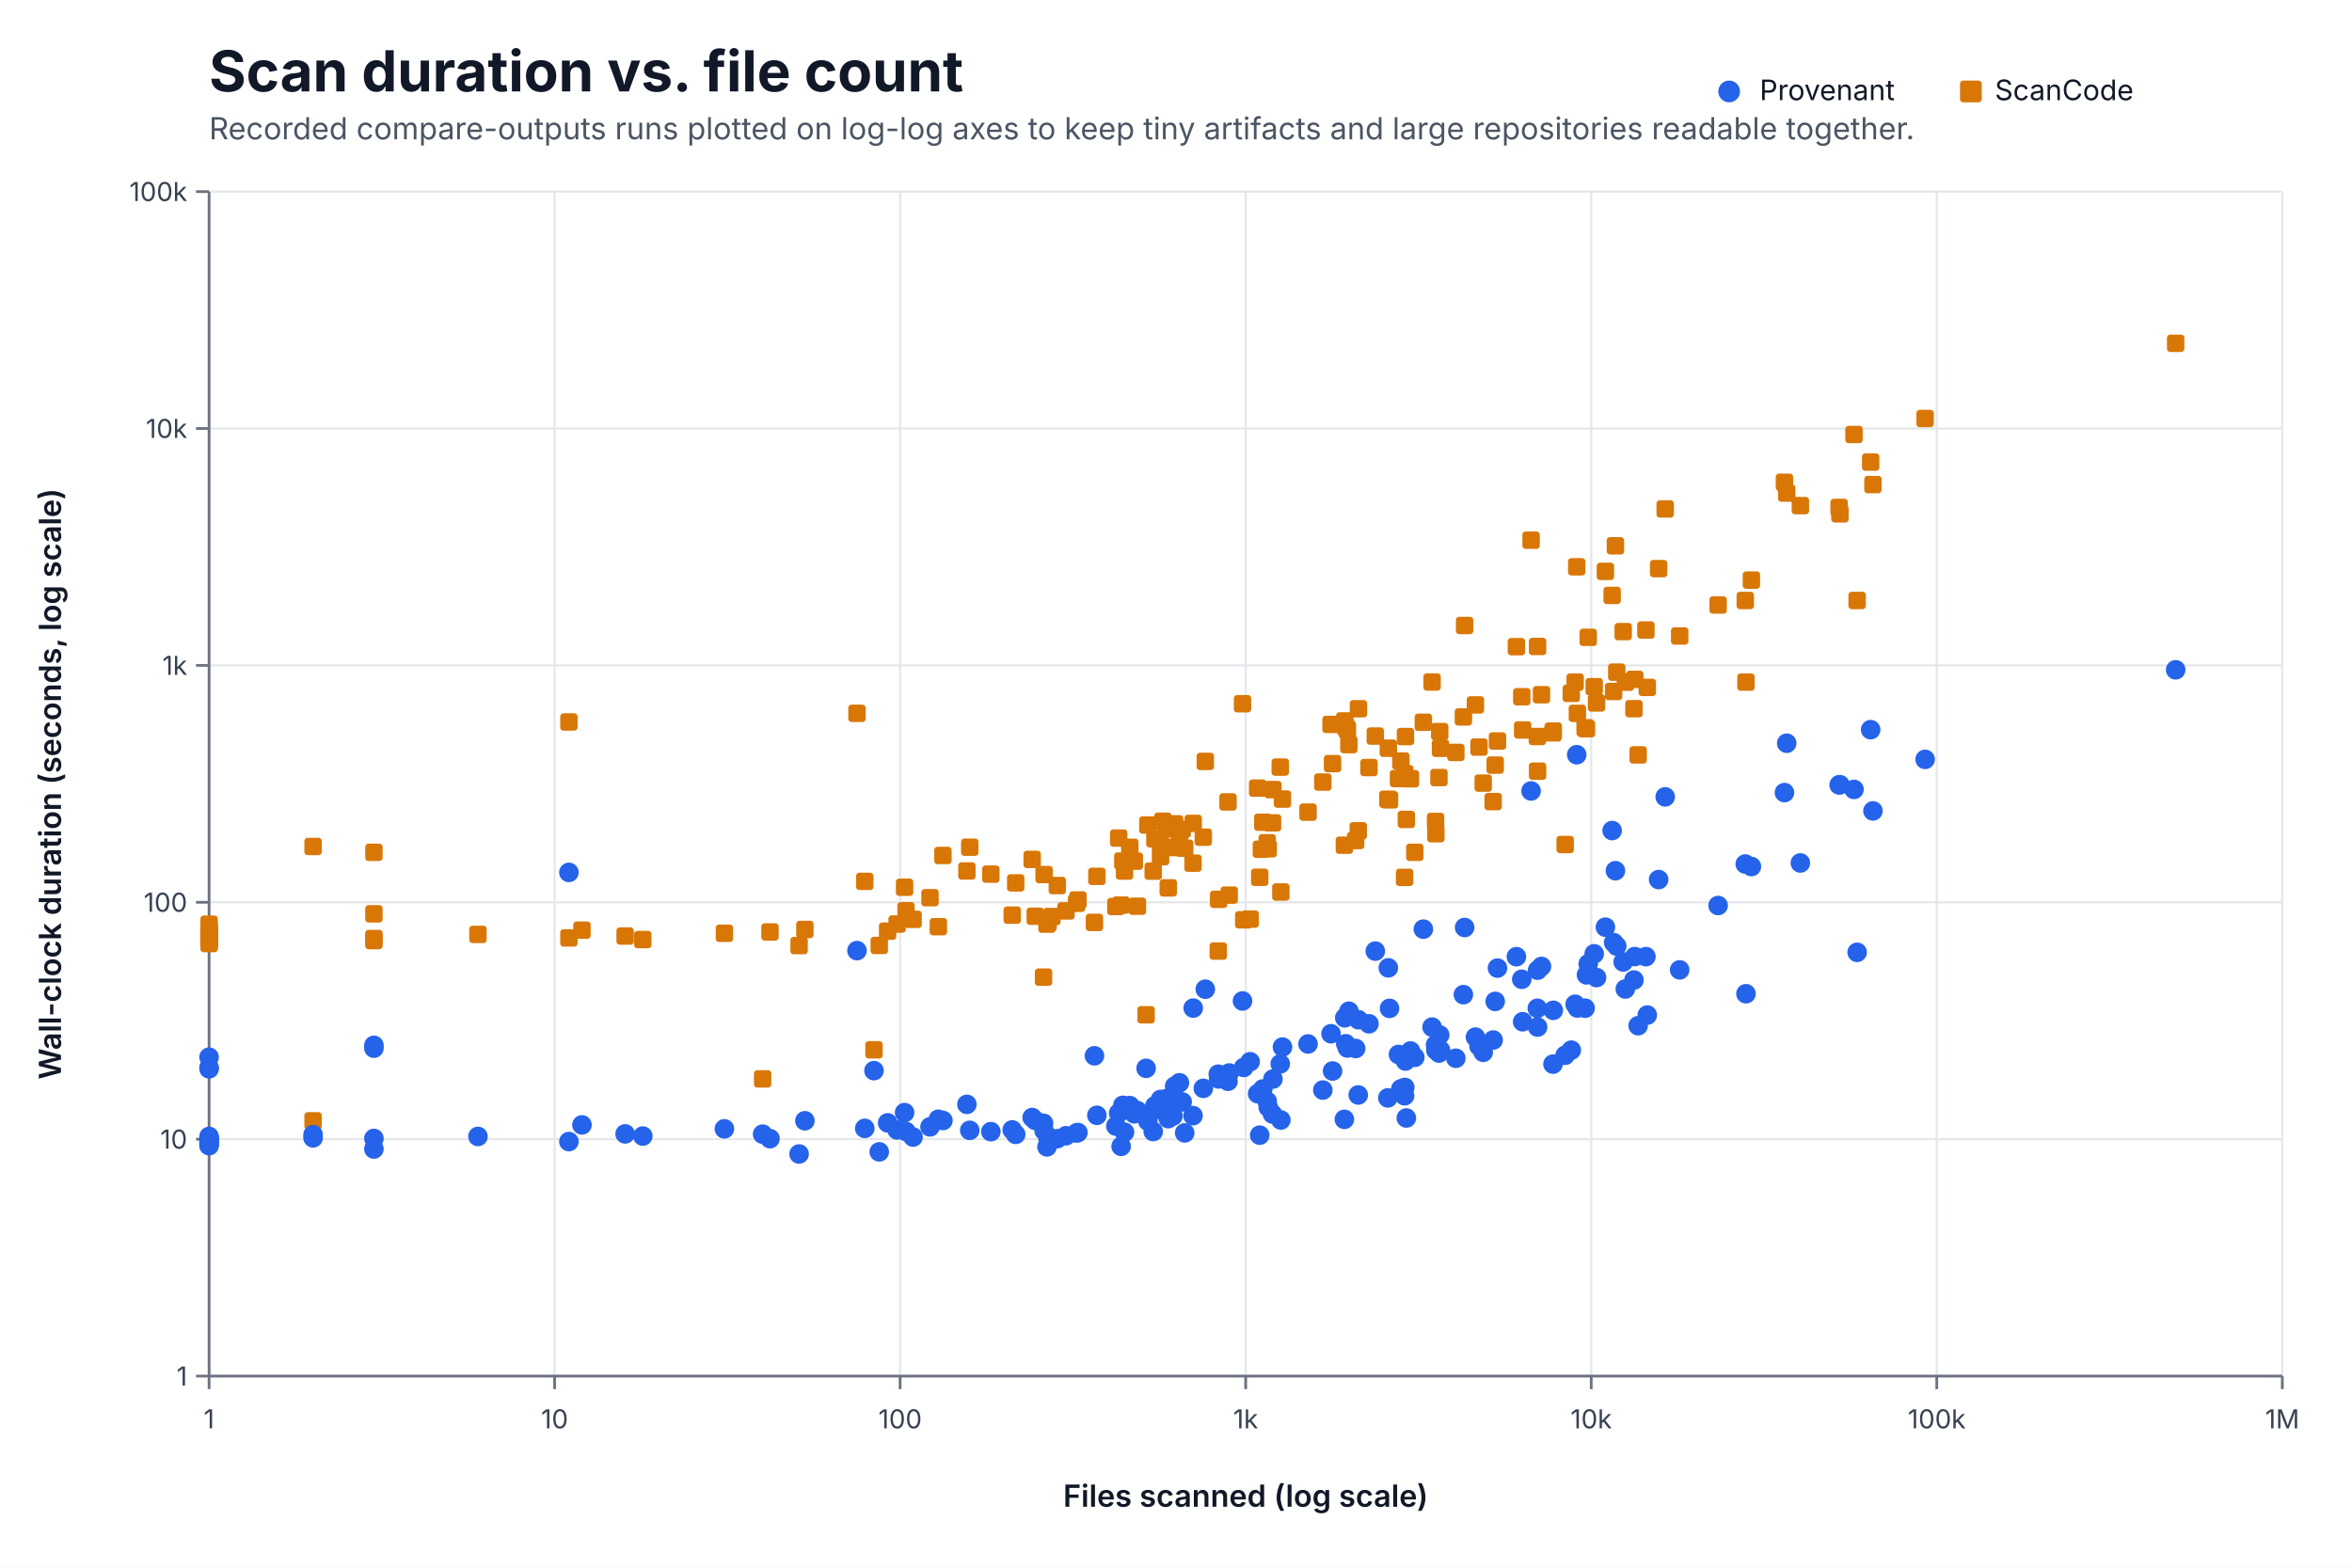
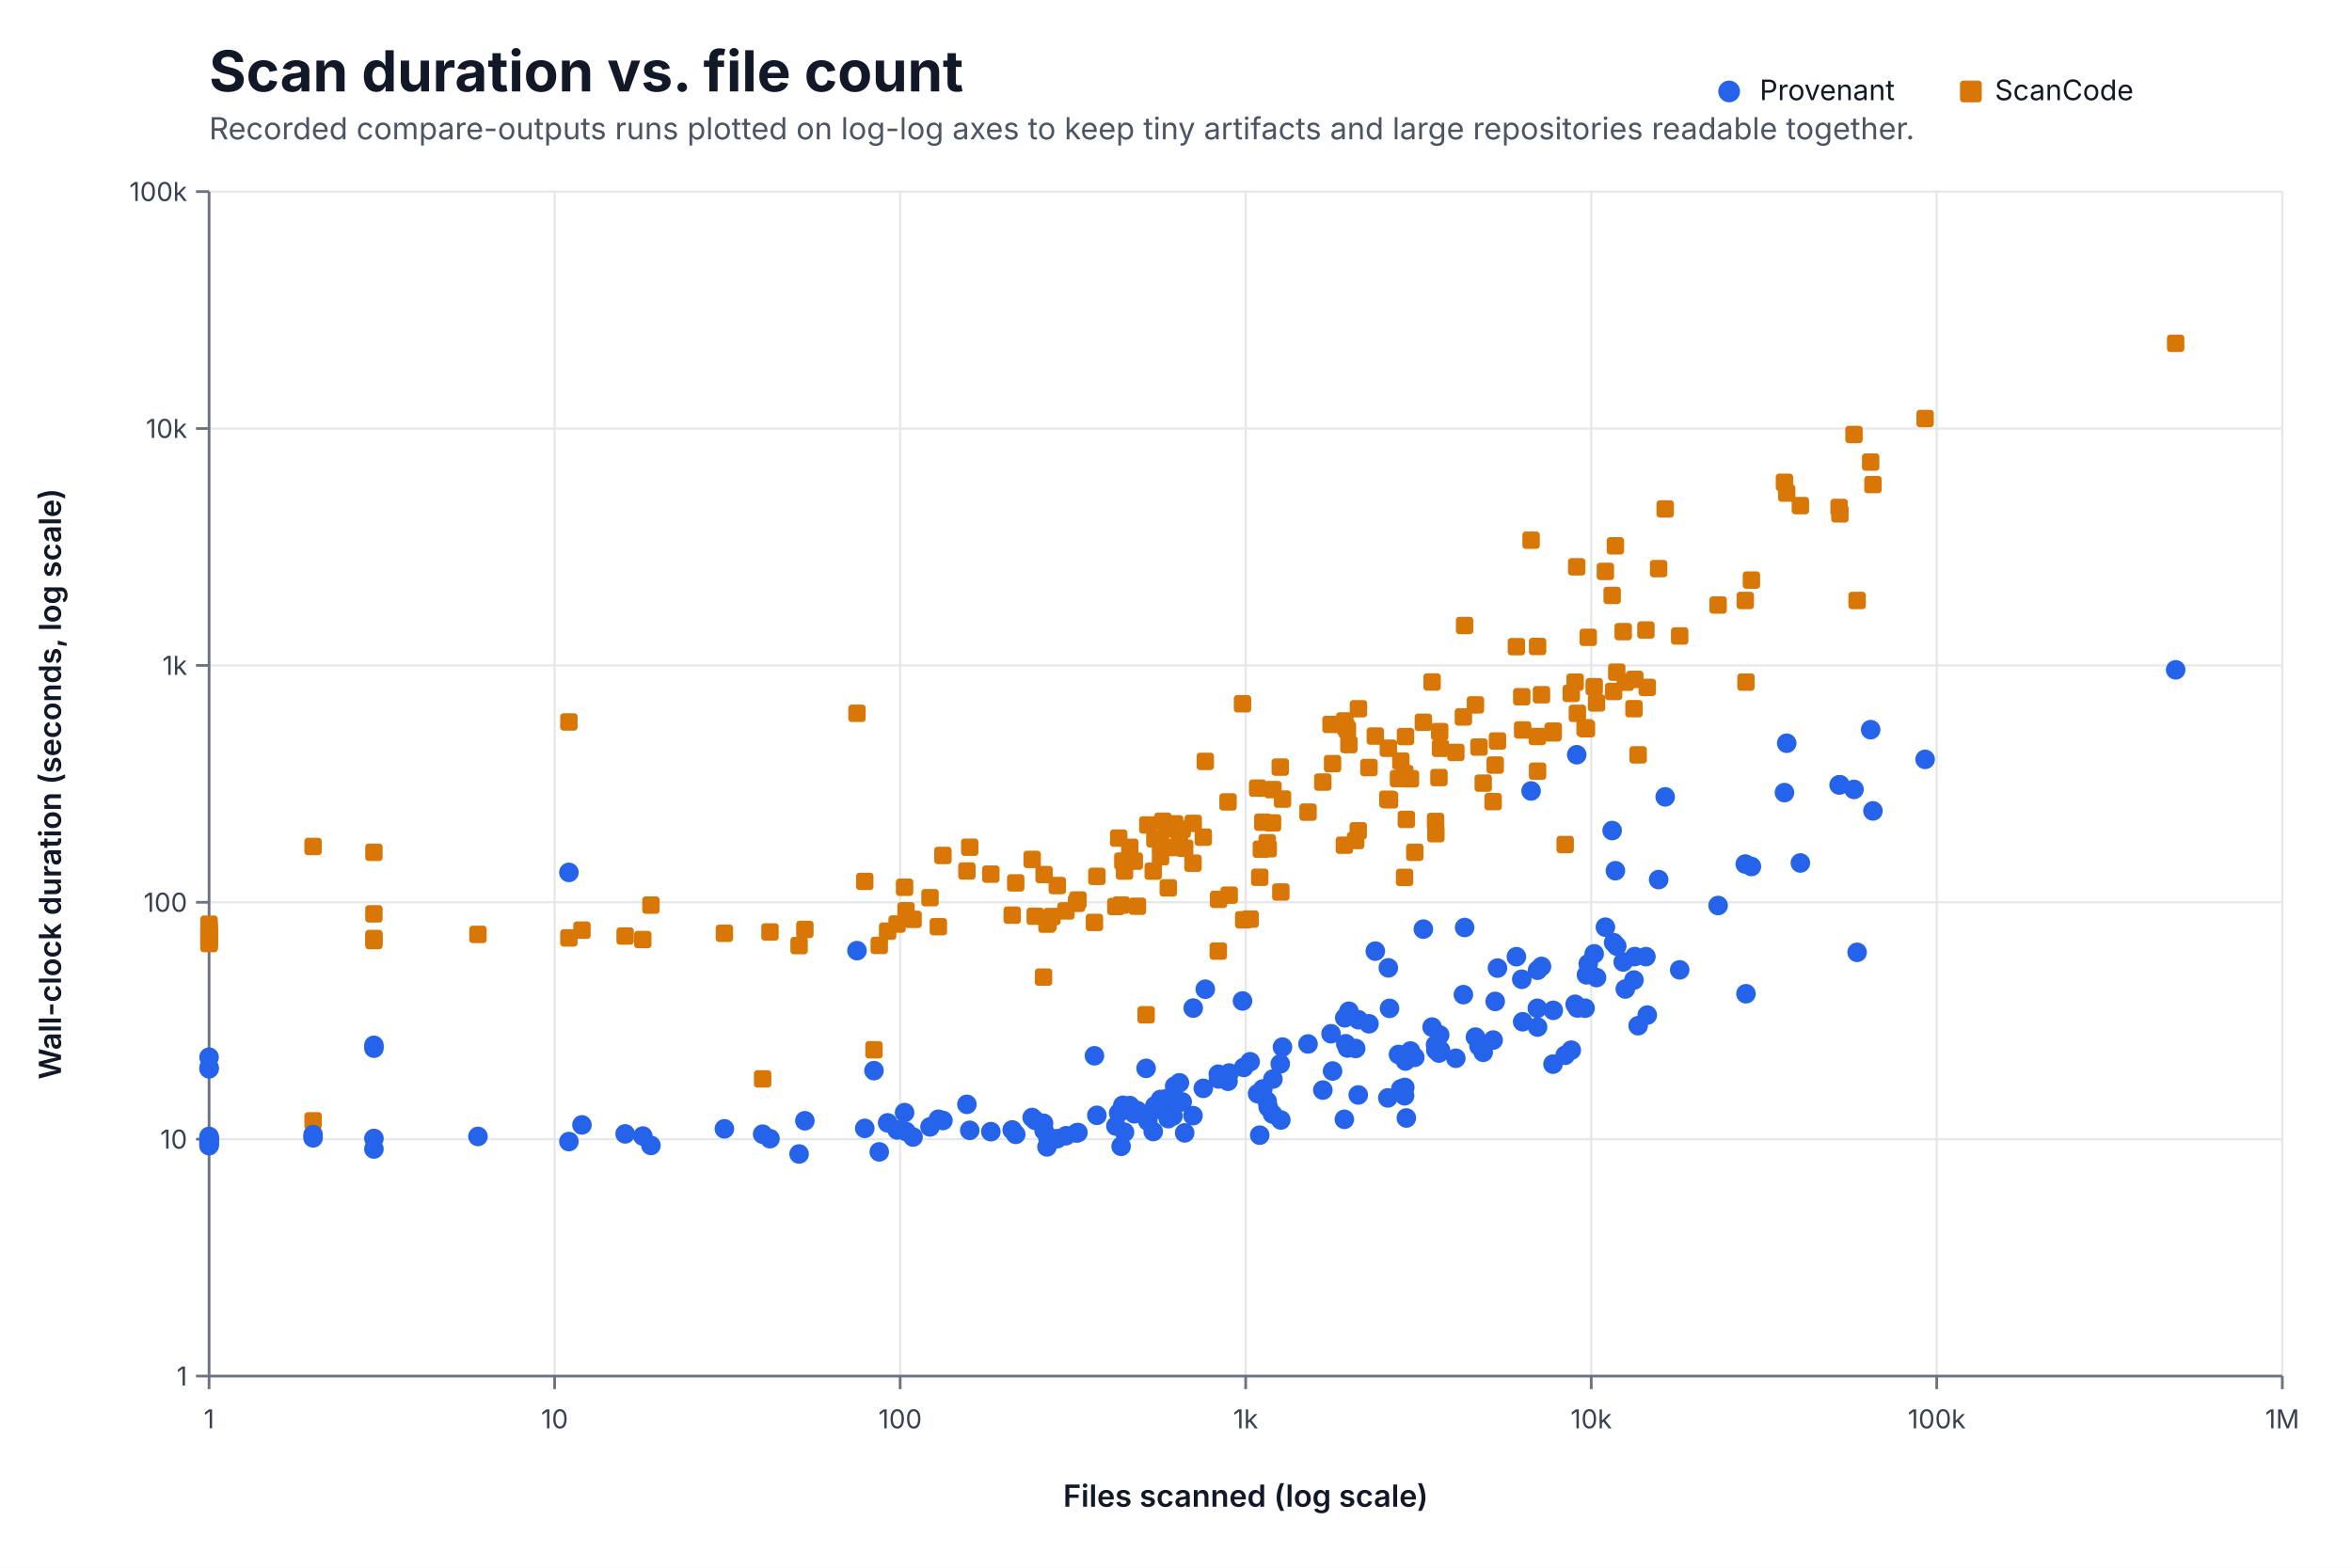
<svg xmlns="http://www.w3.org/2000/svg" width="1080" height="720" viewBox="0 0 1080 720" role="img" aria-labelledby="title desc">
  <style>
    text { font-family: -apple-system, BlinkMacSystemFont, "Segoe UI", sans-serif; fill: #111827; }
    .title { font-size: 26px; font-weight: 700; }
    .subtitle { font-size: 14px; fill: #4b5563; }
    .axis-label { font-size: 14px; font-weight: 600; }
    .tick { font-size: 12px; fill: #374151; }
    .grid { stroke: #e5e7eb; stroke-width: 1; }
    .axis { stroke: #6b7280; stroke-width: 1.25; }
    .legend-label { font-size: 13px; }
  </style>
  <rect x="0" y="0" width="1080" height="720" fill="white" />
  <text class="title" x="96" y="42">Scan duration vs. file count</text>
  <text class="subtitle" x="96" y="64">Recorded compare-outputs runs plotted on log-log axes to keep tiny artifacts and large repositories readable together.</text>
  <line class="grid" x1="96.00" y1="632.00" x2="1048.00" y2="632.00" />
  <line class="grid" x1="96.00" y1="523.20" x2="1048.00" y2="523.20" />
  <line class="grid" x1="96.00" y1="414.40" x2="1048.00" y2="414.40" />
  <line class="grid" x1="96.00" y1="305.60" x2="1048.00" y2="305.60" />
  <line class="grid" x1="96.00" y1="196.80" x2="1048.00" y2="196.80" />
  <line class="grid" x1="96.00" y1="88.00" x2="1048.00" y2="88.00" />
  <line class="grid" x1="96.00" y1="88.00" x2="96.00" y2="632.00" />
  <line class="grid" x1="254.67" y1="88.00" x2="254.67" y2="632.00" />
  <line class="grid" x1="413.33" y1="88.00" x2="413.33" y2="632.00" />
  <line class="grid" x1="572.00" y1="88.00" x2="572.00" y2="632.00" />
  <line class="grid" x1="730.67" y1="88.00" x2="730.67" y2="632.00" />
  <line class="grid" x1="889.33" y1="88.00" x2="889.33" y2="632.00" />
  <line class="grid" x1="1048.00" y1="88.00" x2="1048.00" y2="632.00" />
  <line class="axis" x1="96.00" y1="632.00" x2="1048.00" y2="632.00" />
  <line class="axis" x1="96.00" y1="88.00" x2="96.00" y2="632.00" />
  <line class="axis" x1="96.00" y1="632.00" x2="96.00" y2="638.00" />
  <text class="tick" x="96.00" y="656.00" text-anchor="middle">1</text>
  <line class="axis" x1="254.67" y1="632.00" x2="254.67" y2="638.00" />
  <text class="tick" x="254.67" y="656.00" text-anchor="middle">10</text>
  <line class="axis" x1="413.33" y1="632.00" x2="413.33" y2="638.00" />
  <text class="tick" x="413.33" y="656.00" text-anchor="middle">100</text>
  <line class="axis" x1="572.00" y1="632.00" x2="572.00" y2="638.00" />
  <text class="tick" x="572.00" y="656.00" text-anchor="middle">1k</text>
  <line class="axis" x1="730.67" y1="632.00" x2="730.67" y2="638.00" />
  <text class="tick" x="730.67" y="656.00" text-anchor="middle">10k</text>
  <line class="axis" x1="889.33" y1="632.00" x2="889.33" y2="638.00" />
  <text class="tick" x="889.33" y="656.00" text-anchor="middle">100k</text>
  <line class="axis" x1="1048.00" y1="632.00" x2="1048.00" y2="638.00" />
  <text class="tick" x="1048.00" y="656.00" text-anchor="middle">1M</text>
  <line class="axis" x1="90.00" y1="632.00" x2="96.00" y2="632.00" />
  <text class="tick" x="86.00" y="632.00" text-anchor="end" dominant-baseline="middle">1</text>
  <line class="axis" x1="90.00" y1="523.20" x2="96.00" y2="523.20" />
  <text class="tick" x="86.00" y="523.20" text-anchor="end" dominant-baseline="middle">10</text>
  <line class="axis" x1="90.00" y1="414.40" x2="96.00" y2="414.40" />
  <text class="tick" x="86.00" y="414.40" text-anchor="end" dominant-baseline="middle">100</text>
  <line class="axis" x1="90.00" y1="305.60" x2="96.00" y2="305.60" />
  <text class="tick" x="86.00" y="305.60" text-anchor="end" dominant-baseline="middle">1k</text>
  <line class="axis" x1="90.00" y1="196.80" x2="96.00" y2="196.80" />
  <text class="tick" x="86.00" y="196.80" text-anchor="end" dominant-baseline="middle">10k</text>
  <line class="axis" x1="90.00" y1="88.00" x2="96.00" y2="88.00" />
  <text class="tick" x="86.00" y="88.00" text-anchor="end" dominant-baseline="middle">100k</text>
  <text class="axis-label" x="572.00" y="692.00" text-anchor="middle">Files scanned (log scale)</text>
  <text class="axis-label" x="28" y="360.00" transform="rotate(-90 28 360.00)" text-anchor="middle">Wall-clock duration (seconds, log scale)</text>
  <g aria-label="Legend">
    <circle cx="794" cy="42" r="5" fill="#2563eb" />
    <text class="legend-label" x="808" y="46">Provenant</text>
    <rect x="900" y="37" width="10" height="10" fill="#d97706" rx="1.5" />
    <text class="legend-label" x="916" y="46">ScanCode</text>
  </g>
  <g aria-label="ScanCode points">
    <rect x="92.00" y="420.46" width="8" height="8" fill="#d97706" rx="1.5" />
    <rect x="92.00" y="423.47" width="8" height="8" fill="#d97706" rx="1.5" />
    <rect x="92.00" y="425.26" width="8" height="8" fill="#d97706" rx="1.5" />
    <rect x="92.00" y="424.52" width="8" height="8" fill="#d97706" rx="1.5" />
    <rect x="92.00" y="427.27" width="8" height="8" fill="#d97706" rx="1.5" />
    <rect x="92.00" y="422.38" width="8" height="8" fill="#d97706" rx="1.5" />
    <rect x="92.00" y="429.37" width="8" height="8" fill="#d97706" rx="1.5" />
    <rect x="92.00" y="428.44" width="8" height="8" fill="#d97706" rx="1.5" />
    <rect x="92.00" y="427.25" width="8" height="8" fill="#d97706" rx="1.5" />
    <rect x="92.00" y="424.52" width="8" height="8" fill="#d97706" rx="1.5" />
    <rect x="92.00" y="427.69" width="8" height="8" fill="#d97706" rx="1.5" />
    <rect x="92.00" y="424.87" width="8" height="8" fill="#d97706" rx="1.5" />
    <rect x="92.00" y="428.71" width="8" height="8" fill="#d97706" rx="1.5" />
    <rect x="139.76" y="510.78" width="8" height="8" fill="#d97706" rx="1.5" />
    <rect x="139.76" y="384.76" width="8" height="8" fill="#d97706" rx="1.5" />
    <rect x="167.70" y="427.04" width="8" height="8" fill="#d97706" rx="1.5" />
    <rect x="167.70" y="387.45" width="8" height="8" fill="#d97706" rx="1.5" />
    <rect x="167.70" y="427.99" width="8" height="8" fill="#d97706" rx="1.5" />
    <rect x="167.70" y="415.71" width="8" height="8" fill="#d97706" rx="1.5" />
    <rect x="215.47" y="425.14" width="8" height="8" fill="#d97706" rx="1.5" />
    <rect x="257.23" y="426.75" width="8" height="8" fill="#d97706" rx="1.5" />
    <rect x="257.23" y="327.58" width="8" height="8" fill="#d97706" rx="1.5" />
    <rect x="263.23" y="423.19" width="8" height="8" fill="#d97706" rx="1.5" />
    <rect x="283.05" y="425.90" width="8" height="8" fill="#d97706" rx="1.5" />
    <rect x="291.17" y="427.52" width="8" height="8" fill="#d97706" rx="1.5" />
+     <rect x="294.90" y="411.70" width="8" height="8" fill="#d97706" rx="1.5" />
    <rect x="328.63" y="424.63" width="8" height="8" fill="#d97706" rx="1.5" />
    <rect x="346.19" y="491.51" width="8" height="8" fill="#d97706" rx="1.5" />
    <rect x="349.56" y="424.02" width="8" height="8" fill="#d97706" rx="1.5" />
    <rect x="362.93" y="430.28" width="8" height="8" fill="#d97706" rx="1.5" />
    <rect x="365.59" y="422.87" width="8" height="8" fill="#d97706" rx="1.5" />
    <rect x="389.51" y="323.61" width="8" height="8" fill="#d97706" rx="1.5" />
    <rect x="393.09" y="400.80" width="8" height="8" fill="#d97706" rx="1.5" />
    <rect x="397.32" y="478.15" width="8" height="8" fill="#d97706" rx="1.5" />
    <rect x="399.74" y="430.21" width="8" height="8" fill="#d97706" rx="1.5" />
    <rect x="403.59" y="423.65" width="8" height="8" fill="#d97706" rx="1.5" />
    <rect x="407.94" y="420.39" width="8" height="8" fill="#d97706" rx="1.5" />
    <rect x="411.37" y="403.50" width="8" height="8" fill="#d97706" rx="1.5" />
    <rect x="412.04" y="414.30" width="8" height="8" fill="#d97706" rx="1.5" />
    <rect x="415.27" y="418.23" width="8" height="8" fill="#d97706" rx="1.5" />
    <rect x="423.04" y="408.29" width="8" height="8" fill="#d97706" rx="1.5" />
    <rect x="426.88" y="421.60" width="8" height="8" fill="#d97706" rx="1.5" />
    <rect x="428.98" y="388.90" width="8" height="8" fill="#d97706" rx="1.5" />
    <rect x="439.98" y="396.02" width="8" height="8" fill="#d97706" rx="1.5" />
    <rect x="441.29" y="385.10" width="8" height="8" fill="#d97706" rx="1.5" />
    <rect x="450.98" y="397.47" width="8" height="8" fill="#d97706" rx="1.5" />
    <rect x="460.79" y="416.30" width="8" height="8" fill="#d97706" rx="1.5" />
    <rect x="462.40" y="401.49" width="8" height="8" fill="#d97706" rx="1.5" />
    <rect x="469.95" y="390.71" width="8" height="8" fill="#d97706" rx="1.5" />
    <rect x="471.36" y="416.81" width="8" height="8" fill="#d97706" rx="1.5" />
    <rect x="475.18" y="444.77" width="8" height="8" fill="#d97706" rx="1.5" />
    <rect x="475.44" y="397.66" width="8" height="8" fill="#d97706" rx="1.5" />
    <rect x="476.75" y="420.44" width="8" height="8" fill="#d97706" rx="1.5" />
    <rect x="477.26" y="419.74" width="8" height="8" fill="#d97706" rx="1.5" />
    <rect x="479.04" y="416.95" width="8" height="8" fill="#d97706" rx="1.5" />
    <rect x="481.50" y="402.72" width="8" height="8" fill="#d97706" rx="1.5" />
    <rect x="485.49" y="414.35" width="8" height="8" fill="#d97706" rx="1.5" />
    <rect x="490.34" y="410.86" width="8" height="8" fill="#d97706" rx="1.5" />
    <rect x="490.97" y="409.34" width="8" height="8" fill="#d97706" rx="1.5" />
    <rect x="498.55" y="419.64" width="8" height="8" fill="#d97706" rx="1.5" />
    <rect x="499.67" y="398.49" width="8" height="8" fill="#d97706" rx="1.5" />
    <rect x="508.39" y="412.34" width="8" height="8" fill="#d97706" rx="1.5" />
    <rect x="509.68" y="380.92" width="8" height="8" fill="#d97706" rx="1.5" />
    <rect x="510.80" y="411.66" width="8" height="8" fill="#d97706" rx="1.5" />
    <rect x="511.58" y="391.47" width="8" height="8" fill="#d97706" rx="1.5" />
    <rect x="512.36" y="396.07" width="8" height="8" fill="#d97706" rx="1.5" />
    <rect x="514.79" y="385.13" width="8" height="8" fill="#d97706" rx="1.5" />
    <rect x="516.85" y="391.50" width="8" height="8" fill="#d97706" rx="1.5" />
    <rect x="518.28" y="412.20" width="8" height="8" fill="#d97706" rx="1.5" />
    <rect x="522.27" y="462.08" width="8" height="8" fill="#d97706" rx="1.5" />
    <rect x="523.07" y="374.90" width="8" height="8" fill="#d97706" rx="1.5" />
    <rect x="525.54" y="396.10" width="8" height="8" fill="#d97706" rx="1.5" />
    <rect x="526.30" y="381.25" width="8" height="8" fill="#d97706" rx="1.5" />
    <rect x="528.90" y="383.91" width="8" height="8" fill="#d97706" rx="1.5" />
    <rect x="528.90" y="389.48" width="8" height="8" fill="#d97706" rx="1.5" />
    <rect x="529.99" y="373.16" width="8" height="8" fill="#d97706" rx="1.5" />
    <rect x="531.64" y="376.71" width="8" height="8" fill="#d97706" rx="1.5" />
    <rect x="532.45" y="403.78" width="8" height="8" fill="#d97706" rx="1.5" />
    <rect x="534.61" y="385.27" width="8" height="8" fill="#d97706" rx="1.5" />
    <rect x="535.39" y="374.38" width="8" height="8" fill="#d97706" rx="1.5" />
    <rect x="537.57" y="381.59" width="8" height="8" fill="#d97706" rx="1.5" />
    <rect x="538.84" y="376.84" width="8" height="8" fill="#d97706" rx="1.5" />
    <rect x="539.99" y="385.56" width="8" height="8" fill="#d97706" rx="1.5" />
    <rect x="543.81" y="392.44" width="8" height="8" fill="#d97706" rx="1.5" />
    <rect x="543.91" y="374.16" width="8" height="8" fill="#d97706" rx="1.5" />
    <rect x="548.54" y="380.50" width="8" height="8" fill="#d97706" rx="1.5" />
    <rect x="549.45" y="345.68" width="8" height="8" fill="#d97706" rx="1.5" />
    <rect x="555.41" y="432.81" width="8" height="8" fill="#d97706" rx="1.5" />
    <rect x="555.57" y="409.04" width="8" height="8" fill="#d97706" rx="1.5" />
    <rect x="559.89" y="364.30" width="8" height="8" fill="#d97706" rx="1.5" />
    <rect x="560.43" y="407.11" width="8" height="8" fill="#d97706" rx="1.5" />
    <rect x="566.54" y="319.22" width="8" height="8" fill="#d97706" rx="1.5" />
    <rect x="567.10" y="418.44" width="8" height="8" fill="#d97706" rx="1.5" />
    <rect x="570.04" y="418.11" width="8" height="8" fill="#d97706" rx="1.5" />
    <rect x="573.49" y="357.97" width="8" height="8" fill="#d97706" rx="1.5" />
    <rect x="574.44" y="398.92" width="8" height="8" fill="#d97706" rx="1.5" />
    <rect x="575.19" y="386.04" width="8" height="8" fill="#d97706" rx="1.5" />
    <rect x="575.87" y="373.63" width="8" height="8" fill="#d97706" rx="1.5" />
    <rect x="577.87" y="383.06" width="8" height="8" fill="#d97706" rx="1.5" />
    <rect x="578.35" y="385.81" width="8" height="8" fill="#d97706" rx="1.5" />
    <rect x="580.33" y="373.93" width="8" height="8" fill="#d97706" rx="1.5" />
    <rect x="580.51" y="358.66" width="8" height="8" fill="#d97706" rx="1.5" />
    <rect x="583.87" y="348.30" width="8" height="8" fill="#d97706" rx="1.5" />
    <rect x="584.14" y="405.69" width="8" height="8" fill="#d97706" rx="1.5" />
    <rect x="584.90" y="363.00" width="8" height="8" fill="#d97706" rx="1.5" />
    <rect x="596.63" y="368.99" width="8" height="8" fill="#d97706" rx="1.5" />
    <rect x="603.42" y="355.19" width="8" height="8" fill="#d97706" rx="1.5" />
    <rect x="607.19" y="328.71" width="8" height="8" fill="#d97706" rx="1.5" />
    <rect x="607.89" y="346.71" width="8" height="8" fill="#d97706" rx="1.5" />
    <rect x="613.31" y="384.18" width="8" height="8" fill="#d97706" rx="1.5" />
    <rect x="613.49" y="327.10" width="8" height="8" fill="#d97706" rx="1.5" />
    <rect x="613.95" y="329.87" width="8" height="8" fill="#d97706" rx="1.5" />
    <rect x="614.72" y="331.19" width="8" height="8" fill="#d97706" rx="1.5" />
    <rect x="615.38" y="337.97" width="8" height="8" fill="#d97706" rx="1.5" />
    <rect x="618.50" y="382.03" width="8" height="8" fill="#d97706" rx="1.5" />
    <rect x="619.68" y="377.56" width="8" height="8" fill="#d97706" rx="1.5" />
    <rect x="619.78" y="321.51" width="8" height="8" fill="#d97706" rx="1.5" />
    <rect x="624.61" y="348.51" width="8" height="8" fill="#d97706" rx="1.5" />
    <rect x="627.52" y="334.06" width="8" height="8" fill="#d97706" rx="1.5" />
    <rect x="633.28" y="363.07" width="8" height="8" fill="#d97706" rx="1.5" />
    <rect x="633.50" y="339.64" width="8" height="8" fill="#d97706" rx="1.5" />
    <rect x="634.05" y="363.36" width="8" height="8" fill="#d97706" rx="1.5" />
    <rect x="638.16" y="353.58" width="8" height="8" fill="#d97706" rx="1.5" />
    <rect x="639.24" y="345.52" width="8" height="8" fill="#d97706" rx="1.5" />
    <rect x="640.96" y="398.96" width="8" height="8" fill="#d97706" rx="1.5" />
    <rect x="641.06" y="351.33" width="8" height="8" fill="#d97706" rx="1.5" />
    <rect x="641.37" y="334.28" width="8" height="8" fill="#d97706" rx="1.5" />
    <rect x="641.77" y="372.34" width="8" height="8" fill="#d97706" rx="1.5" />
    <rect x="643.66" y="353.67" width="8" height="8" fill="#d97706" rx="1.5" />
    <rect x="645.65" y="387.44" width="8" height="8" fill="#d97706" rx="1.5" />
    <rect x="649.58" y="327.73" width="8" height="8" fill="#d97706" rx="1.5" />
    <rect x="653.59" y="309.22" width="8" height="8" fill="#d97706" rx="1.5" />
    <rect x="655.19" y="373.28" width="8" height="8" fill="#d97706" rx="1.5" />
    <rect x="655.34" y="378.89" width="8" height="8" fill="#d97706" rx="1.5" />
    <rect x="656.74" y="353.11" width="8" height="8" fill="#d97706" rx="1.5" />
    <rect x="657.08" y="332.02" width="8" height="8" fill="#d97706" rx="1.5" />
    <rect x="657.46" y="339.67" width="8" height="8" fill="#d97706" rx="1.5" />
    <rect x="664.50" y="341.57" width="8" height="8" fill="#d97706" rx="1.5" />
    <rect x="667.96" y="325.26" width="8" height="8" fill="#d97706" rx="1.5" />
    <rect x="668.53" y="283.27" width="8" height="8" fill="#d97706" rx="1.5" />
    <rect x="673.50" y="319.74" width="8" height="8" fill="#d97706" rx="1.5" />
    <rect x="675.14" y="339.11" width="8" height="8" fill="#d97706" rx="1.5" />
    <rect x="677.07" y="355.67" width="8" height="8" fill="#d97706" rx="1.5" />
    <rect x="681.62" y="364.16" width="8" height="8" fill="#d97706" rx="1.5" />
    <rect x="682.57" y="347.38" width="8" height="8" fill="#d97706" rx="1.5" />
    <rect x="683.62" y="336.32" width="8" height="8" fill="#d97706" rx="1.5" />
    <rect x="692.31" y="293.00" width="8" height="8" fill="#d97706" rx="1.5" />
    <rect x="694.77" y="315.99" width="8" height="8" fill="#d97706" rx="1.5" />
    <rect x="695.18" y="331.26" width="8" height="8" fill="#d97706" rx="1.5" />
    <rect x="699.05" y="244.10" width="8" height="8" fill="#d97706" rx="1.5" />
    <rect x="701.92" y="334.25" width="8" height="8" fill="#d97706" rx="1.5" />
    <rect x="702.03" y="350.18" width="8" height="8" fill="#d97706" rx="1.5" />
    <rect x="702.03" y="292.91" width="8" height="8" fill="#d97706" rx="1.5" />
    <rect x="703.83" y="315.08" width="8" height="8" fill="#d97706" rx="1.5" />
    <rect x="709.11" y="332.59" width="8" height="8" fill="#d97706" rx="1.5" />
    <rect x="709.24" y="331.79" width="8" height="8" fill="#d97706" rx="1.5" />
    <rect x="714.70" y="383.87" width="8" height="8" fill="#d97706" rx="1.5" />
    <rect x="717.50" y="314.45" width="8" height="8" fill="#d97706" rx="1.5" />
    <rect x="719.28" y="309.28" width="8" height="8" fill="#d97706" rx="1.5" />
    <rect x="720.00" y="256.33" width="8" height="8" fill="#d97706" rx="1.5" />
    <rect x="720.30" y="323.62" width="8" height="8" fill="#d97706" rx="1.5" />
    <rect x="723.85" y="330.25" width="8" height="8" fill="#d97706" rx="1.5" />
    <rect x="724.48" y="330.69" width="8" height="8" fill="#d97706" rx="1.5" />
    <rect x="725.29" y="288.71" width="8" height="8" fill="#d97706" rx="1.5" />
    <rect x="728.03" y="311.39" width="8" height="8" fill="#d97706" rx="1.5" />
    <rect x="729.11" y="318.85" width="8" height="8" fill="#d97706" rx="1.5" />
    <rect x="733.17" y="258.43" width="8" height="8" fill="#d97706" rx="1.5" />
    <rect x="736.27" y="269.45" width="8" height="8" fill="#d97706" rx="1.5" />
    <rect x="736.95" y="313.57" width="8" height="8" fill="#d97706" rx="1.5" />
    <rect x="737.77" y="246.68" width="8" height="8" fill="#d97706" rx="1.5" />
    <rect x="738.39" y="304.71" width="8" height="8" fill="#d97706" rx="1.5" />
    <rect x="741.35" y="286.09" width="8" height="8" fill="#d97706" rx="1.5" />
    <rect x="742.32" y="309.33" width="8" height="8" fill="#d97706" rx="1.5" />
    <rect x="746.29" y="321.48" width="8" height="8" fill="#d97706" rx="1.5" />
    <rect x="746.66" y="308.03" width="8" height="8" fill="#d97706" rx="1.5" />
    <rect x="748.21" y="342.70" width="8" height="8" fill="#d97706" rx="1.5" />
    <rect x="751.78" y="285.35" width="8" height="8" fill="#d97706" rx="1.5" />
    <rect x="752.40" y="311.70" width="8" height="8" fill="#d97706" rx="1.5" />
    <rect x="757.62" y="257.15" width="8" height="8" fill="#d97706" rx="1.5" />
    <rect x="760.63" y="229.74" width="8" height="8" fill="#d97706" rx="1.5" />
    <rect x="767.28" y="288.09" width="8" height="8" fill="#d97706" rx="1.5" />
    <rect x="784.93" y="273.87" width="8" height="8" fill="#d97706" rx="1.5" />
    <rect x="797.40" y="271.78" width="8" height="8" fill="#d97706" rx="1.5" />
    <rect x="797.72" y="309.27" width="8" height="8" fill="#d97706" rx="1.5" />
    <rect x="800.22" y="262.42" width="8" height="8" fill="#d97706" rx="1.5" />
    <rect x="815.39" y="217.51" width="8" height="8" fill="#d97706" rx="1.5" />
    <rect x="816.43" y="222.46" width="8" height="8" fill="#d97706" rx="1.5" />
    <rect x="822.70" y="228.21" width="8" height="8" fill="#d97706" rx="1.5" />
    <rect x="840.49" y="229.06" width="8" height="8" fill="#d97706" rx="1.5" />
    <rect x="840.86" y="231.99" width="8" height="8" fill="#d97706" rx="1.5" />
    <rect x="847.33" y="195.56" width="8" height="8" fill="#d97706" rx="1.5" />
    <rect x="848.76" y="271.78" width="8" height="8" fill="#d97706" rx="1.5" />
    <rect x="854.98" y="208.23" width="8" height="8" fill="#d97706" rx="1.5" />
    <rect x="856.03" y="218.55" width="8" height="8" fill="#d97706" rx="1.5" />
    <rect x="879.98" y="188.22" width="8" height="8" fill="#d97706" rx="1.5" />
    <rect x="995.03" y="153.67" width="8" height="8" fill="#d97706" rx="1.5" />
  </g>
  <g aria-label="Provenant points">
    <circle cx="96.00" cy="522.92" r="4.5" fill="#2563eb" />
    <circle cx="96.00" cy="522.78" r="4.5" fill="#2563eb" />
    <circle cx="96.00" cy="522.68" r="4.5" fill="#2563eb" />
    <circle cx="96.00" cy="521.94" r="4.5" fill="#2563eb" />
    <circle cx="96.00" cy="524.83" r="4.5" fill="#2563eb" />
    <circle cx="96.00" cy="490.35" r="4.5" fill="#2563eb" />
    <circle cx="96.00" cy="485.54" r="4.5" fill="#2563eb" />
    <circle cx="96.00" cy="526.17" r="4.5" fill="#2563eb" />
    <circle cx="96.00" cy="524.11" r="4.5" fill="#2563eb" />
    <circle cx="96.00" cy="525.13" r="4.5" fill="#2563eb" />
    <circle cx="96.00" cy="523.72" r="4.5" fill="#2563eb" />
    <circle cx="96.00" cy="490.88" r="4.5" fill="#2563eb" />
    <circle cx="96.00" cy="525.97" r="4.5" fill="#2563eb" />
    <circle cx="143.76" cy="521.12" r="4.5" fill="#2563eb" />
    <circle cx="143.76" cy="522.59" r="4.5" fill="#2563eb" />
    <circle cx="171.70" cy="522.87" r="4.5" fill="#2563eb" />
    <circle cx="171.70" cy="527.71" r="4.5" fill="#2563eb" />
    <circle cx="171.70" cy="480.11" r="4.5" fill="#2563eb" />
    <circle cx="171.70" cy="481.40" r="4.5" fill="#2563eb" />
    <circle cx="219.47" cy="521.94" r="4.5" fill="#2563eb" />
    <circle cx="261.23" cy="524.30" r="4.5" fill="#2563eb" />
    <circle cx="261.23" cy="400.68" r="4.5" fill="#2563eb" />
    <circle cx="267.23" cy="516.64" r="4.5" fill="#2563eb" />
    <circle cx="287.05" cy="520.76" r="4.5" fill="#2563eb" />
    <circle cx="295.17" cy="521.76" r="4.5" fill="#2563eb" />
+     <circle cx="298.90" cy="526.07" r="4.5" fill="#2563eb" />
    <circle cx="332.63" cy="518.44" r="4.5" fill="#2563eb" />
    <circle cx="350.19" cy="520.89" r="4.5" fill="#2563eb" />
    <circle cx="353.56" cy="522.96" r="4.5" fill="#2563eb" />
    <circle cx="366.93" cy="530.00" r="4.5" fill="#2563eb" />
    <circle cx="369.59" cy="514.74" r="4.5" fill="#2563eb" />
    <circle cx="393.51" cy="436.60" r="4.5" fill="#2563eb" />
    <circle cx="397.09" cy="518.23" r="4.5" fill="#2563eb" />
    <circle cx="401.32" cy="491.72" r="4.5" fill="#2563eb" />
    <circle cx="403.74" cy="529.03" r="4.5" fill="#2563eb" />
    <circle cx="407.59" cy="515.70" r="4.5" fill="#2563eb" />
    <circle cx="411.94" cy="518.95" r="4.5" fill="#2563eb" />
    <circle cx="415.37" cy="510.99" r="4.5" fill="#2563eb" />
    <circle cx="416.04" cy="519.69" r="4.5" fill="#2563eb" />
    <circle cx="419.27" cy="522.22" r="4.5" fill="#2563eb" />
    <circle cx="427.04" cy="517.55" r="4.5" fill="#2563eb" />
    <circle cx="430.88" cy="514.04" r="4.5" fill="#2563eb" />
    <circle cx="432.98" cy="514.62" r="4.5" fill="#2563eb" />
    <circle cx="443.98" cy="507.20" r="4.5" fill="#2563eb" />
    <circle cx="445.29" cy="519.13" r="4.5" fill="#2563eb" />
    <circle cx="454.98" cy="519.74" r="4.5" fill="#2563eb" />
    <circle cx="464.79" cy="518.95" r="4.5" fill="#2563eb" />
    <circle cx="466.40" cy="520.98" r="4.5" fill="#2563eb" />
    <circle cx="473.95" cy="513.26" r="4.5" fill="#2563eb" />
    <circle cx="475.36" cy="514.55" r="4.5" fill="#2563eb" />
    <circle cx="479.18" cy="515.90" r="4.5" fill="#2563eb" />
    <circle cx="479.44" cy="519.30" r="4.5" fill="#2563eb" />
    <circle cx="480.75" cy="526.73" r="4.5" fill="#2563eb" />
    <circle cx="481.26" cy="522.92" r="4.5" fill="#2563eb" />
    <circle cx="483.04" cy="523.01" r="4.5" fill="#2563eb" />
    <circle cx="485.50" cy="522.96" r="4.5" fill="#2563eb" />
    <circle cx="489.49" cy="521.62" r="4.5" fill="#2563eb" />
    <circle cx="494.34" cy="520.36" r="4.5" fill="#2563eb" />
    <circle cx="494.97" cy="520.14" r="4.5" fill="#2563eb" />
    <circle cx="502.55" cy="484.90" r="4.5" fill="#2563eb" />
    <circle cx="503.67" cy="512.24" r="4.5" fill="#2563eb" />
    <circle cx="512.39" cy="517.17" r="4.5" fill="#2563eb" />
    <circle cx="513.68" cy="511.20" r="4.5" fill="#2563eb" />
    <circle cx="514.80" cy="526.48" r="4.5" fill="#2563eb" />
    <circle cx="515.58" cy="507.64" r="4.5" fill="#2563eb" />
    <circle cx="516.36" cy="520.00" r="4.5" fill="#2563eb" />
    <circle cx="518.79" cy="507.78" r="4.5" fill="#2563eb" />
    <circle cx="520.85" cy="511.54" r="4.5" fill="#2563eb" />
    <circle cx="522.28" cy="510.08" r="4.5" fill="#2563eb" />
    <circle cx="526.27" cy="490.66" r="4.5" fill="#2563eb" />
    <circle cx="527.07" cy="514.90" r="4.5" fill="#2563eb" />
    <circle cx="529.54" cy="519.69" r="4.5" fill="#2563eb" />
    <circle cx="530.30" cy="507.88" r="4.5" fill="#2563eb" />
    <circle cx="532.90" cy="504.96" r="4.5" fill="#2563eb" />
    <circle cx="532.90" cy="509.65" r="4.5" fill="#2563eb" />
    <circle cx="533.99" cy="505.42" r="4.5" fill="#2563eb" />
    <circle cx="535.64" cy="504.61" r="4.5" fill="#2563eb" />
    <circle cx="536.45" cy="513.77" r="4.5" fill="#2563eb" />
    <circle cx="538.61" cy="512.54" r="4.5" fill="#2563eb" />
    <circle cx="539.39" cy="498.86" r="4.5" fill="#2563eb" />
    <circle cx="541.57" cy="497.30" r="4.5" fill="#2563eb" />
    <circle cx="542.84" cy="506.07" r="4.5" fill="#2563eb" />
    <circle cx="543.99" cy="520.31" r="4.5" fill="#2563eb" />
    <circle cx="547.81" cy="512.39" r="4.5" fill="#2563eb" />
    <circle cx="547.91" cy="462.99" r="4.5" fill="#2563eb" />
    <circle cx="552.54" cy="499.85" r="4.5" fill="#2563eb" />
    <circle cx="553.45" cy="454.32" r="4.5" fill="#2563eb" />
    <circle cx="559.41" cy="493.35" r="4.5" fill="#2563eb" />
    <circle cx="559.57" cy="495.53" r="4.5" fill="#2563eb" />
    <circle cx="563.89" cy="496.60" r="4.5" fill="#2563eb" />
    <circle cx="564.43" cy="492.80" r="4.5" fill="#2563eb" />
    <circle cx="570.54" cy="459.72" r="4.5" fill="#2563eb" />
    <circle cx="571.10" cy="490.24" r="4.5" fill="#2563eb" />
    <circle cx="574.04" cy="487.63" r="4.5" fill="#2563eb" />
    <circle cx="577.49" cy="502.31" r="4.5" fill="#2563eb" />
    <circle cx="578.44" cy="521.35" r="4.5" fill="#2563eb" />
    <circle cx="579.19" cy="502.52" r="4.5" fill="#2563eb" />
    <circle cx="579.87" cy="500.14" r="4.5" fill="#2563eb" />
    <circle cx="581.87" cy="505.77" r="4.5" fill="#2563eb" />
    <circle cx="582.35" cy="508.50" r="4.5" fill="#2563eb" />
    <circle cx="584.33" cy="511.65" r="4.5" fill="#2563eb" />
    <circle cx="584.51" cy="495.58" r="4.5" fill="#2563eb" />
    <circle cx="587.87" cy="488.62" r="4.5" fill="#2563eb" />
    <circle cx="588.14" cy="514.39" r="4.5" fill="#2563eb" />
    <circle cx="588.90" cy="480.90" r="4.5" fill="#2563eb" />
    <circle cx="600.63" cy="479.47" r="4.5" fill="#2563eb" />
    <circle cx="607.42" cy="500.64" r="4.5" fill="#2563eb" />
    <circle cx="611.19" cy="474.77" r="4.5" fill="#2563eb" />
    <circle cx="611.89" cy="491.89" r="4.5" fill="#2563eb" />
    <circle cx="617.31" cy="514.08" r="4.5" fill="#2563eb" />
    <circle cx="617.49" cy="467.46" r="4.5" fill="#2563eb" />
    <circle cx="617.95" cy="479.38" r="4.5" fill="#2563eb" />
    <circle cx="618.72" cy="481.32" r="4.5" fill="#2563eb" />
    <circle cx="619.38" cy="464.43" r="4.5" fill="#2563eb" />
    <circle cx="622.50" cy="481.54" r="4.5" fill="#2563eb" />
    <circle cx="623.68" cy="502.89" r="4.5" fill="#2563eb" />
    <circle cx="623.78" cy="468.34" r="4.5" fill="#2563eb" />
    <circle cx="628.61" cy="470.20" r="4.5" fill="#2563eb" />
    <circle cx="631.52" cy="436.83" r="4.5" fill="#2563eb" />
    <circle cx="637.28" cy="504.23" r="4.5" fill="#2563eb" />
    <circle cx="637.50" cy="444.51" r="4.5" fill="#2563eb" />
    <circle cx="638.05" cy="463.12" r="4.5" fill="#2563eb" />
    <circle cx="642.16" cy="484.30" r="4.5" fill="#2563eb" />
    <circle cx="643.24" cy="500.11" r="4.5" fill="#2563eb" />
    <circle cx="644.96" cy="503.26" r="4.5" fill="#2563eb" />
    <circle cx="645.06" cy="499.42" r="4.5" fill="#2563eb" />
    <circle cx="645.37" cy="487.30" r="4.5" fill="#2563eb" />
    <circle cx="645.77" cy="513.46" r="4.5" fill="#2563eb" />
    <circle cx="647.66" cy="482.69" r="4.5" fill="#2563eb" />
    <circle cx="649.65" cy="485.60" r="4.5" fill="#2563eb" />
    <circle cx="653.58" cy="426.73" r="4.5" fill="#2563eb" />
    <circle cx="657.59" cy="471.72" r="4.5" fill="#2563eb" />
    <circle cx="659.19" cy="479.87" r="4.5" fill="#2563eb" />
    <circle cx="659.34" cy="482.33" r="4.5" fill="#2563eb" />
    <circle cx="660.74" cy="483.64" r="4.5" fill="#2563eb" />
    <circle cx="661.08" cy="475.33" r="4.5" fill="#2563eb" />
    <circle cx="661.46" cy="482.35" r="4.5" fill="#2563eb" />
    <circle cx="668.50" cy="486.03" r="4.5" fill="#2563eb" />
    <circle cx="671.96" cy="456.82" r="4.5" fill="#2563eb" />
    <circle cx="672.53" cy="425.98" r="4.5" fill="#2563eb" />
    <circle cx="677.50" cy="476.32" r="4.5" fill="#2563eb" />
    <circle cx="679.14" cy="480.47" r="4.5" fill="#2563eb" />
    <circle cx="681.07" cy="483.29" r="4.5" fill="#2563eb" />
    <circle cx="685.62" cy="477.67" r="4.5" fill="#2563eb" />
    <circle cx="686.57" cy="459.93" r="4.5" fill="#2563eb" />
    <circle cx="687.62" cy="444.62" r="4.5" fill="#2563eb" />
    <circle cx="696.31" cy="439.39" r="4.5" fill="#2563eb" />
    <circle cx="698.77" cy="449.75" r="4.5" fill="#2563eb" />
    <circle cx="699.18" cy="469.27" r="4.5" fill="#2563eb" />
    <circle cx="703.05" cy="363.27" r="4.5" fill="#2563eb" />
    <circle cx="705.92" cy="463.08" r="4.5" fill="#2563eb" />
    <circle cx="706.03" cy="471.70" r="4.5" fill="#2563eb" />
    <circle cx="706.03" cy="445.60" r="4.5" fill="#2563eb" />
    <circle cx="707.83" cy="443.86" r="4.5" fill="#2563eb" />
    <circle cx="713.11" cy="488.73" r="4.5" fill="#2563eb" />
    <circle cx="713.24" cy="464.02" r="4.5" fill="#2563eb" />
    <circle cx="718.70" cy="484.65" r="4.5" fill="#2563eb" />
    <circle cx="721.50" cy="482.31" r="4.5" fill="#2563eb" />
    <circle cx="723.28" cy="461.24" r="4.5" fill="#2563eb" />
    <circle cx="724.00" cy="346.63" r="4.5" fill="#2563eb" />
    <circle cx="724.30" cy="462.95" r="4.5" fill="#2563eb" />
    <circle cx="727.85" cy="463.04" r="4.5" fill="#2563eb" />
    <circle cx="728.48" cy="447.72" r="4.5" fill="#2563eb" />
    <circle cx="729.29" cy="442.66" r="4.5" fill="#2563eb" />
    <circle cx="732.03" cy="438.07" r="4.5" fill="#2563eb" />
    <circle cx="733.11" cy="448.97" r="4.5" fill="#2563eb" />
    <circle cx="737.17" cy="425.83" r="4.5" fill="#2563eb" />
    <circle cx="740.27" cy="381.46" r="4.5" fill="#2563eb" />
    <circle cx="740.95" cy="432.92" r="4.5" fill="#2563eb" />
    <circle cx="741.77" cy="399.90" r="4.5" fill="#2563eb" />
    <circle cx="742.39" cy="434.52" r="4.5" fill="#2563eb" />
    <circle cx="745.35" cy="441.80" r="4.5" fill="#2563eb" />
    <circle cx="746.32" cy="454.22" r="4.5" fill="#2563eb" />
    <circle cx="750.29" cy="450.10" r="4.5" fill="#2563eb" />
    <circle cx="750.66" cy="439.33" r="4.5" fill="#2563eb" />
    <circle cx="752.21" cy="471.08" r="4.5" fill="#2563eb" />
    <circle cx="755.78" cy="439.36" r="4.5" fill="#2563eb" />
    <circle cx="756.40" cy="466.20" r="4.5" fill="#2563eb" />
    <circle cx="761.62" cy="403.97" r="4.5" fill="#2563eb" />
    <circle cx="764.63" cy="365.98" r="4.5" fill="#2563eb" />
    <circle cx="771.28" cy="445.44" r="4.5" fill="#2563eb" />
    <circle cx="788.93" cy="415.88" r="4.5" fill="#2563eb" />
    <circle cx="801.40" cy="396.83" r="4.5" fill="#2563eb" />
    <circle cx="801.72" cy="456.40" r="4.5" fill="#2563eb" />
    <circle cx="804.22" cy="397.97" r="4.5" fill="#2563eb" />
    <circle cx="819.39" cy="364.02" r="4.5" fill="#2563eb" />
    <circle cx="820.43" cy="341.35" r="4.5" fill="#2563eb" />
    <circle cx="826.70" cy="396.34" r="4.5" fill="#2563eb" />
    <circle cx="844.49" cy="360.50" r="4.5" fill="#2563eb" />
    <circle cx="844.86" cy="360.39" r="4.5" fill="#2563eb" />
    <circle cx="851.33" cy="362.56" r="4.5" fill="#2563eb" />
    <circle cx="852.76" cy="437.38" r="4.5" fill="#2563eb" />
    <circle cx="858.98" cy="335.12" r="4.5" fill="#2563eb" />
    <circle cx="860.03" cy="372.43" r="4.5" fill="#2563eb" />
    <circle cx="883.98" cy="348.76" r="4.5" fill="#2563eb" />
    <circle cx="999.03" cy="307.63" r="4.5" fill="#2563eb" />
  </g>
</svg>
